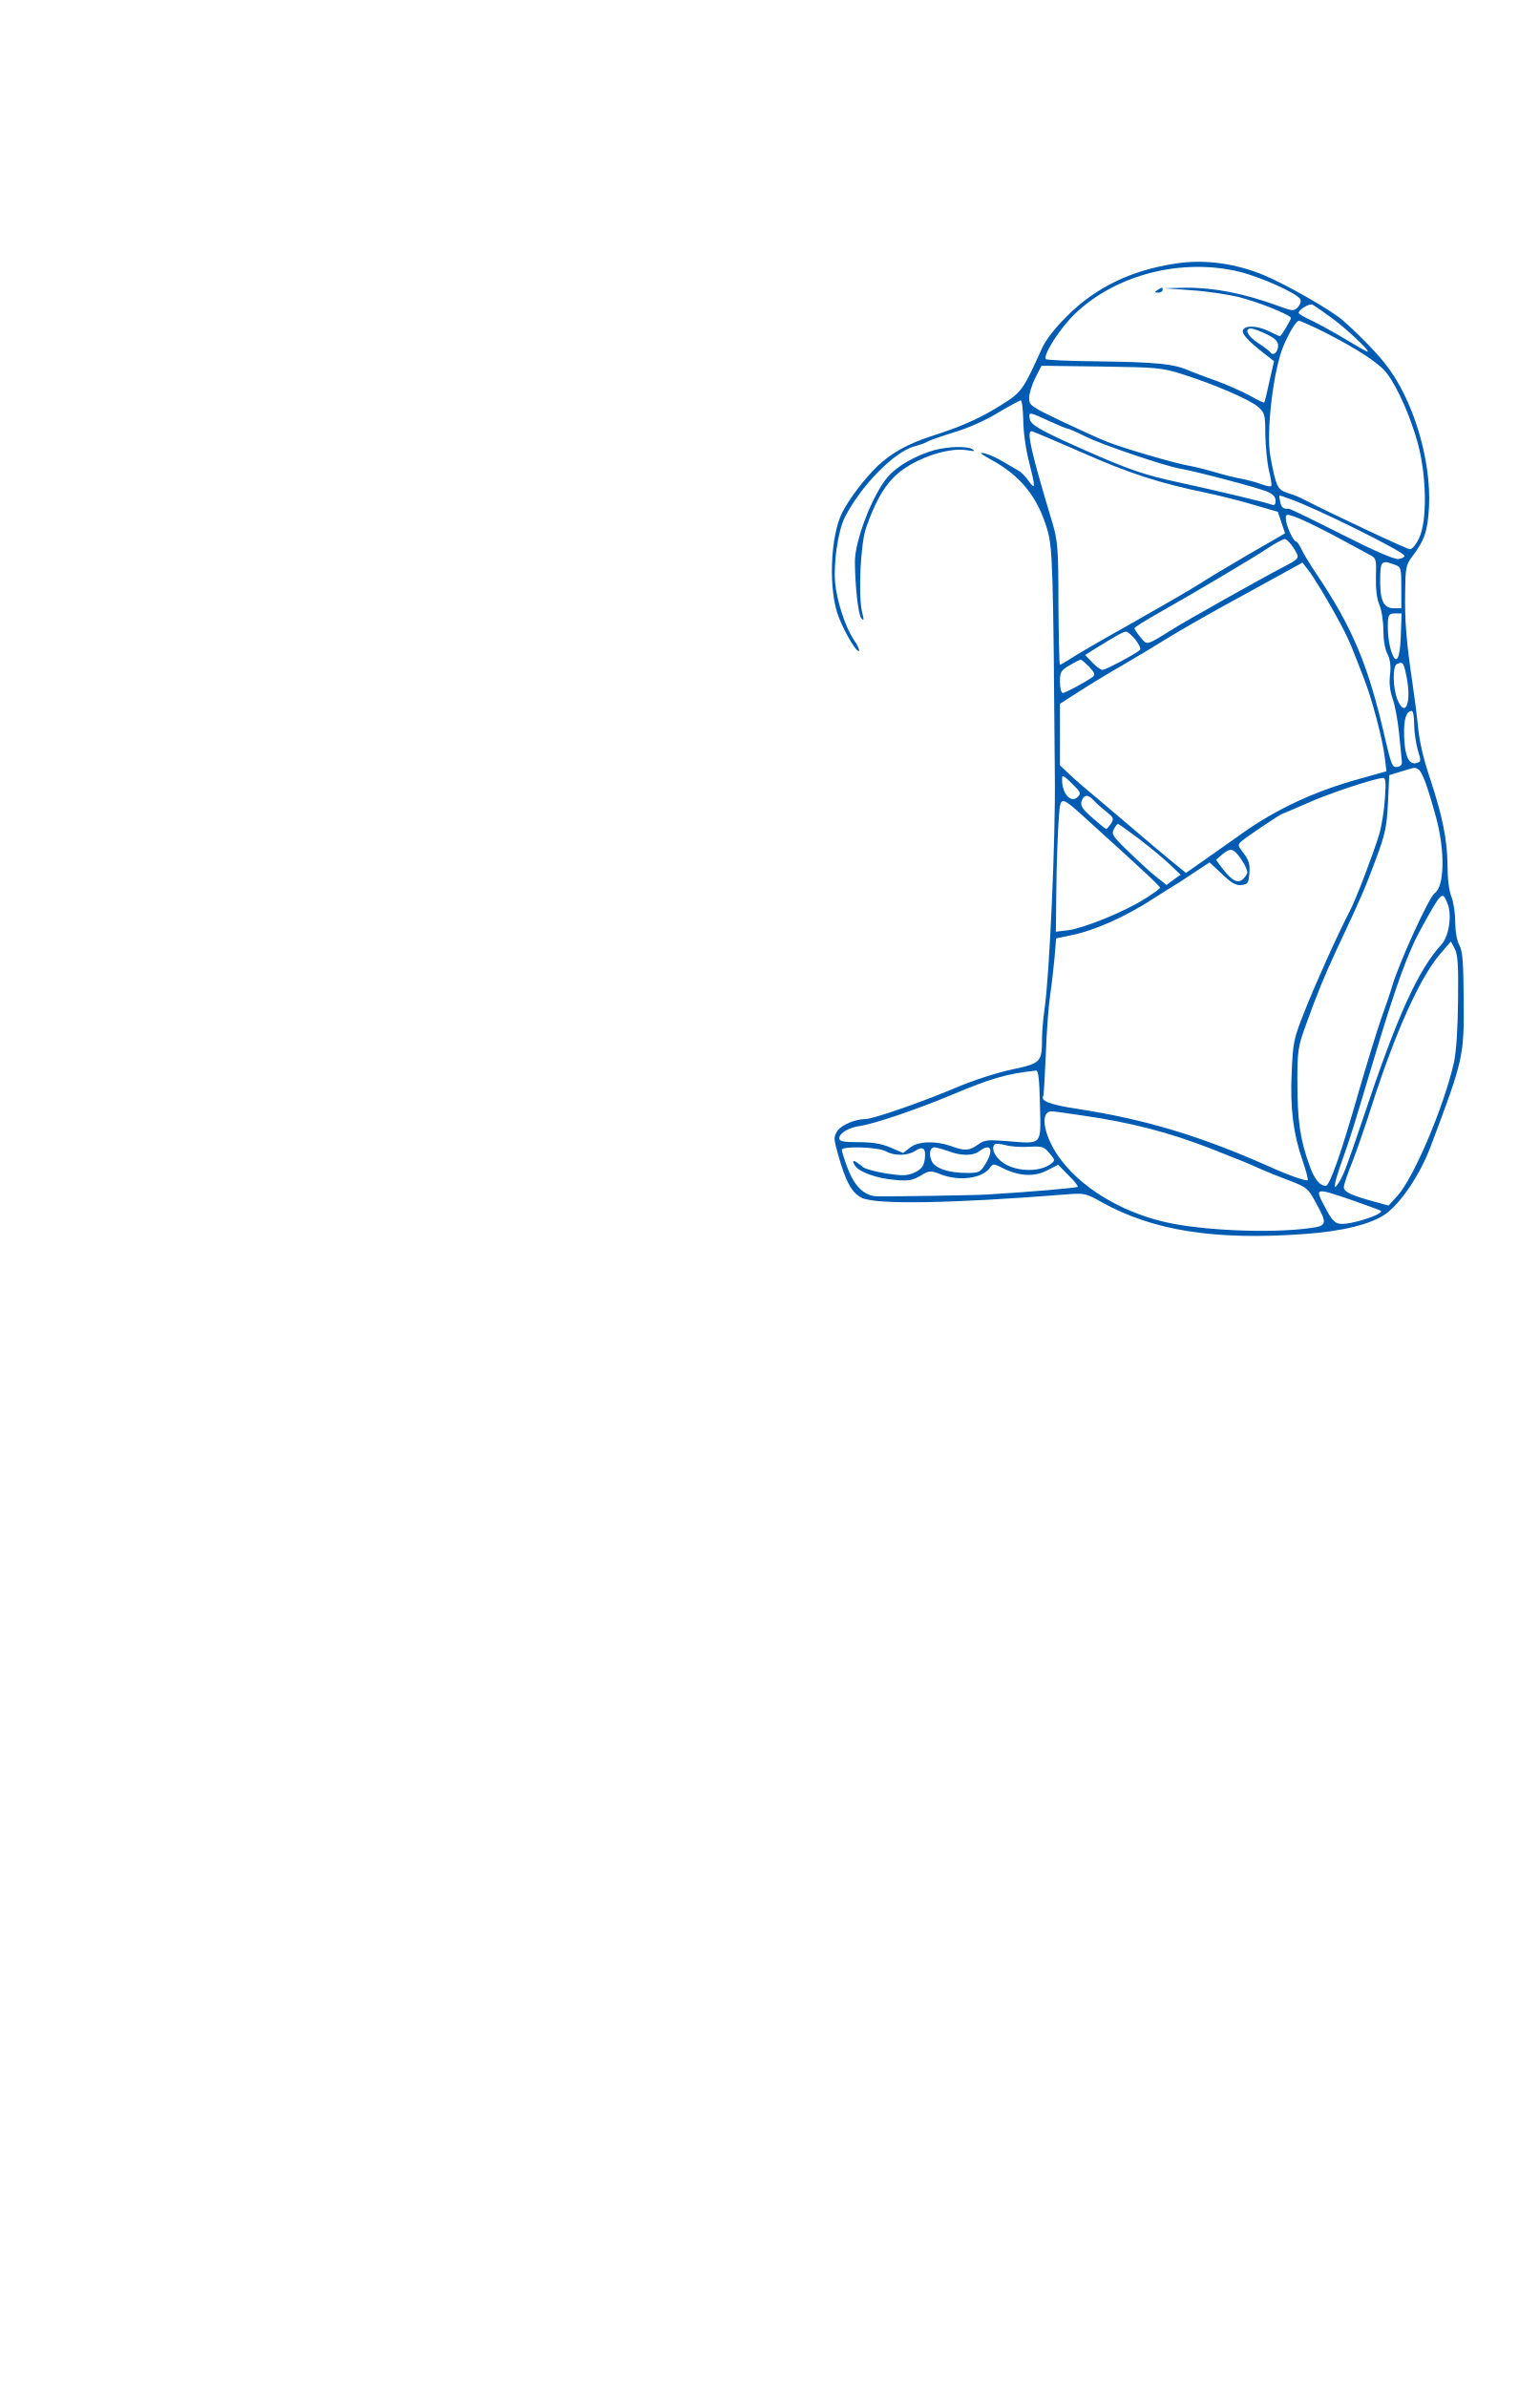
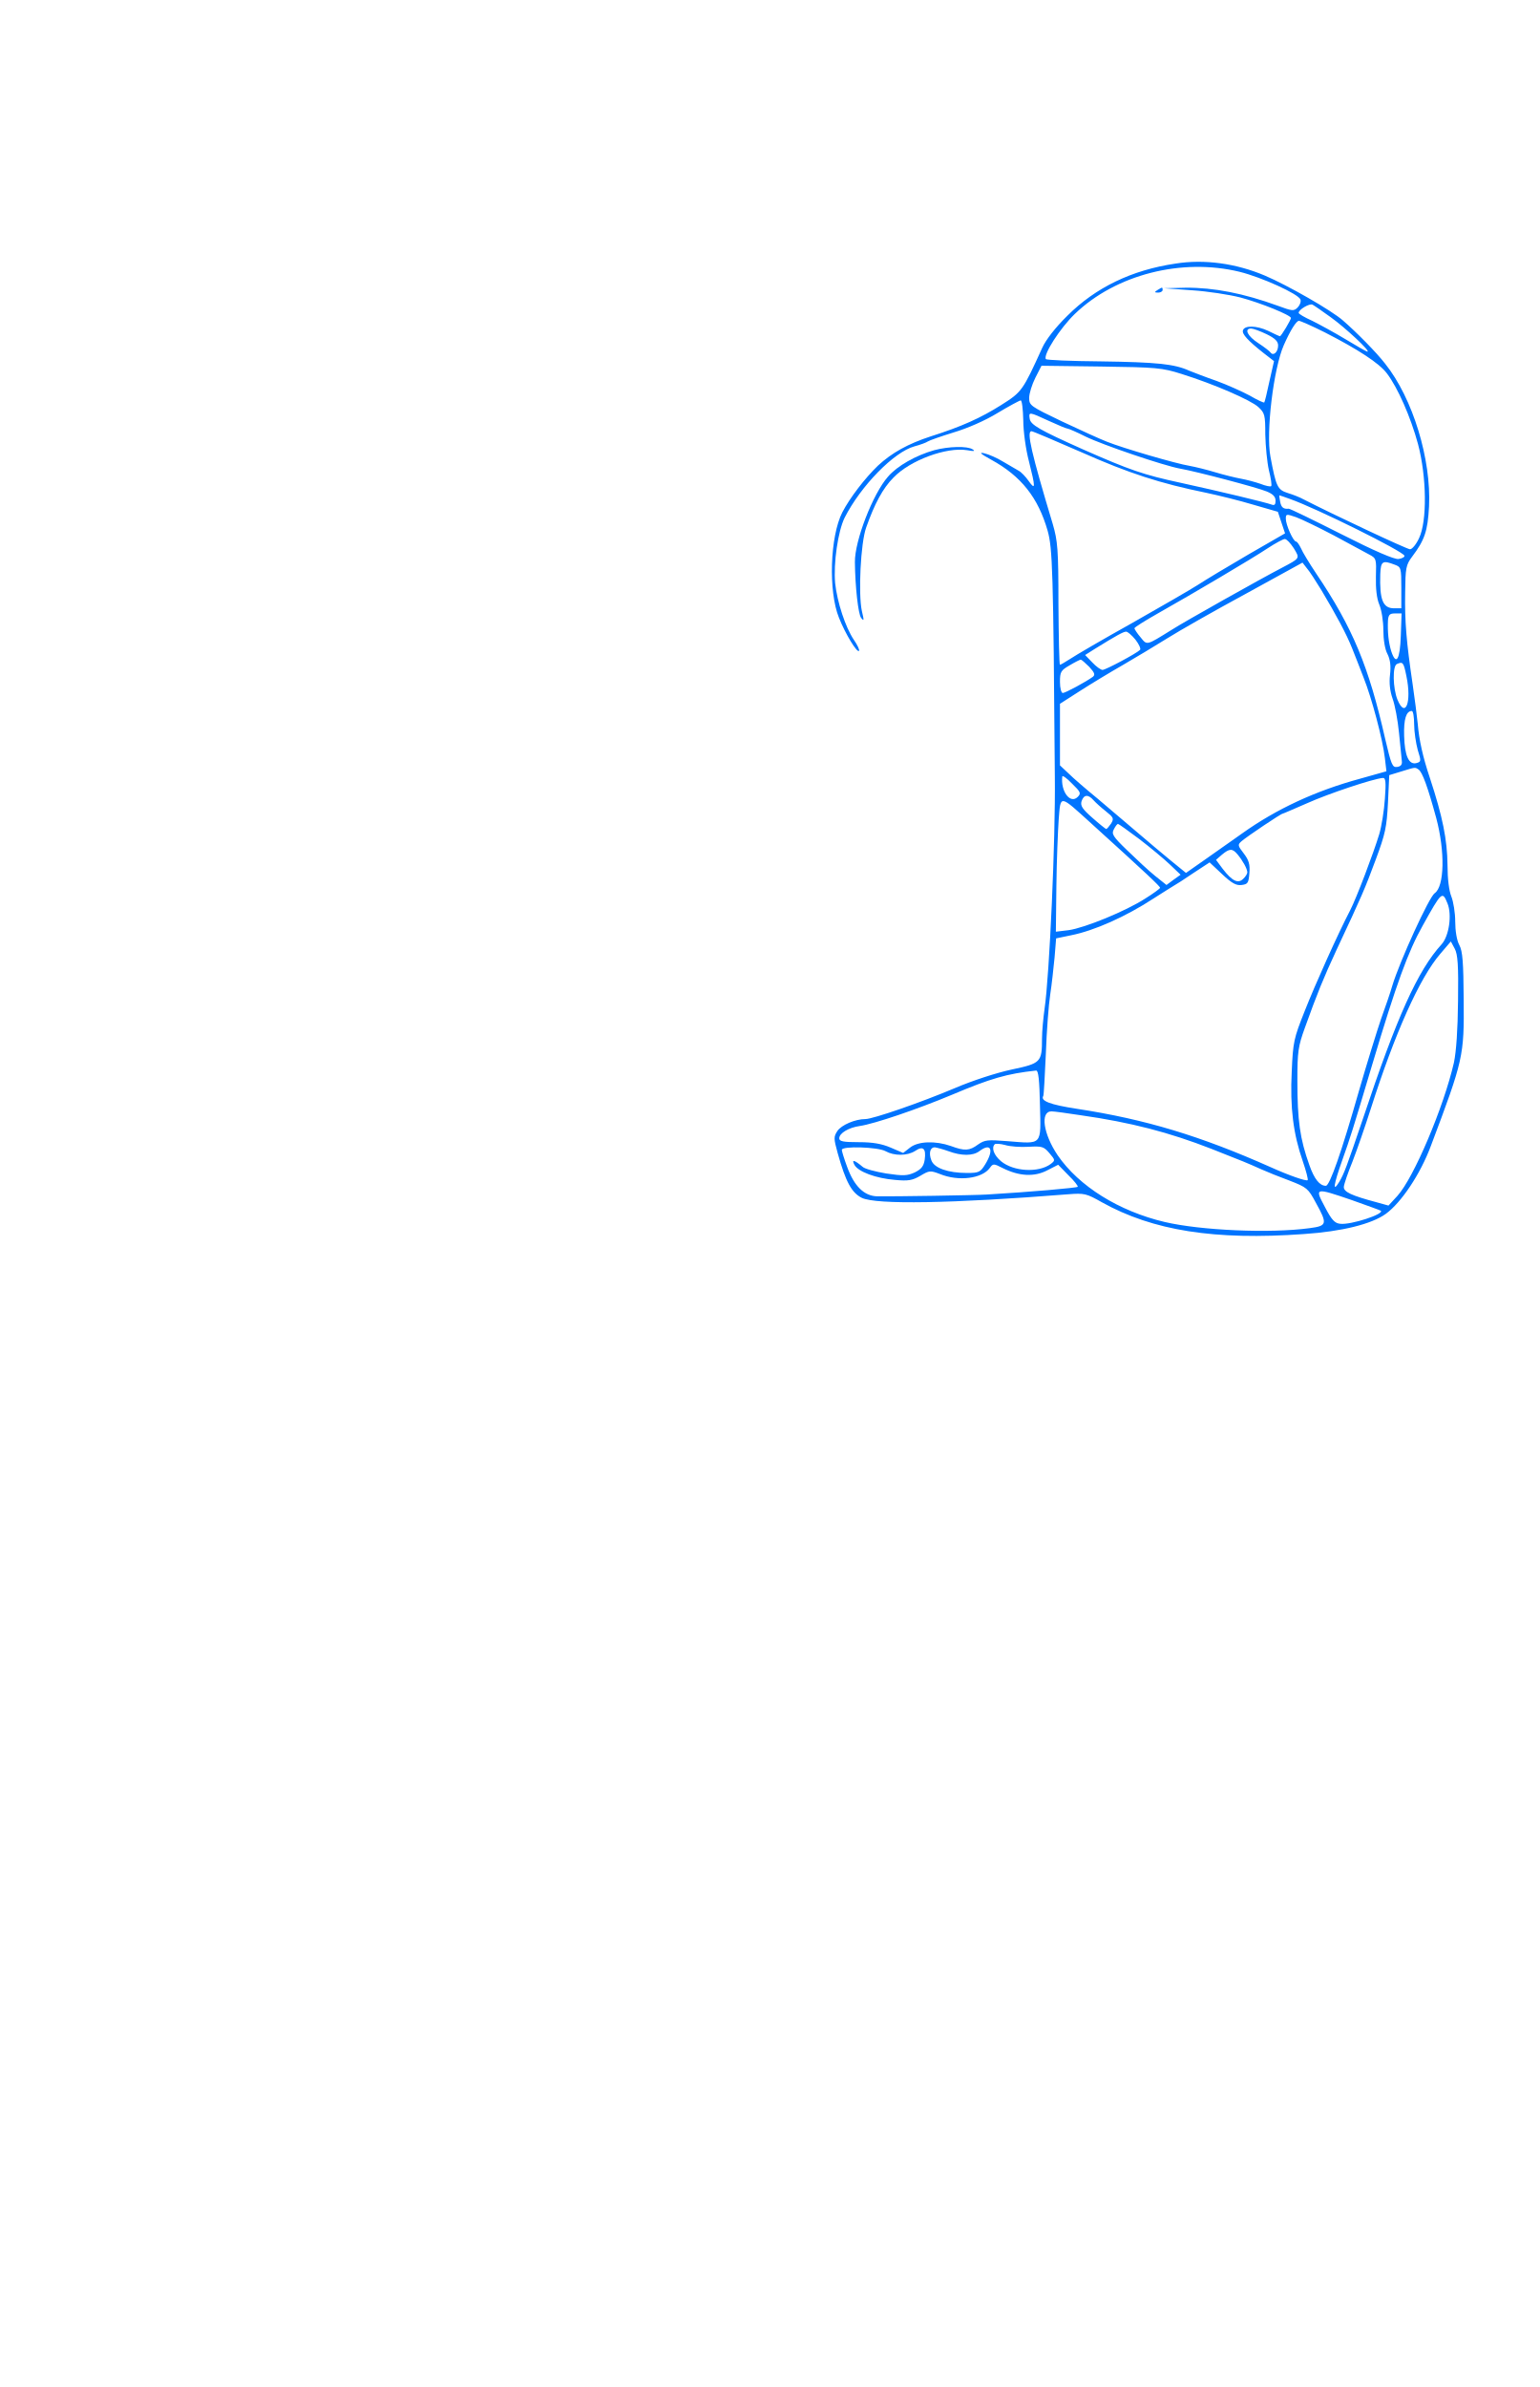
<svg xmlns="http://www.w3.org/2000/svg" version="1.0" width="600pt" height="930pt" viewBox="0 0 600 930" preserveAspectRatio="xMidYMid meet">
-   <g transform="translate(0,930) scale(0.1,-0.1)" fill="#005cb3" stroke="none">
+   <g transform="translate(0,930) scale(0.1,-0.1)" fill="#0074ff" stroke="none">
    <path d="M4580 8273 c-170 -25 -311 -93 -421 -203 -47 -46 -84 -94 -98 -125 -76 -167 -79 -172 -160 -223 -79 -50 -154 -84 -274 -122 -89 -29 -152 -64 -206 -114 -51 -49 -110 -126 -139 -182 -48 -94 -55 -308 -13 -411 25 -63 70 -137 78 -129 3 3 -6 23 -20 43 -33 49 -65 147 -73 221 -7 78 11 202 37 255 63 124 192 256 272 278 23 6 47 15 52 19 6 4 51 20 100 35 54 16 123 46 172 76 45 27 86 49 90 49 5 0 9 -35 10 -77 0 -43 10 -115 22 -160 26 -103 26 -115 -1 -77 -12 17 -29 35 -39 40 -9 5 -36 21 -60 35 -24 15 -57 29 -74 33 -22 5 -15 -2 27 -25 117 -64 183 -148 220 -277 19 -68 22 -153 28 -957 3 -245 -21 -777 -40 -905 -5 -36 -10 -88 -10 -117 0 -92 -5 -96 -118 -120 -57 -12 -153 -43 -223 -73 -130 -55 -318 -120 -347 -120 -40 0 -93 -23 -109 -46 -15 -23 -15 -29 1 -87 31 -111 54 -154 94 -174 56 -27 351 -22 804 14 63 5 71 3 131 -31 199 -111 440 -149 787 -124 149 10 265 39 320 79 60 44 134 154 175 264 127 337 130 350 128 571 -1 144 -4 188 -17 212 -10 18 -16 56 -16 92 0 33 -7 77 -15 97 -9 22 -15 68 -15 122 -1 100 -19 189 -69 341 -27 80 -42 148 -47 210 -3 30 -12 100 -20 155 -24 162 -31 244 -29 356 1 96 3 108 27 140 49 65 61 100 66 196 9 183 -63 421 -171 556 -33 43 -112 123 -164 168 -45 40 -217 138 -304 175 -113 48 -237 65 -349 47z m250 -32 c85 -21 229 -86 237 -108 3 -8 -2 -22 -11 -31 -15 -15 -21 -14 -78 7 -132 48 -249 71 -358 70 l-85 -2 110 -8 c61 -4 145 -17 188 -28 79 -21 197 -69 197 -80 0 -7 -38 -71 -43 -71 -2 0 -22 9 -46 21 -45 21 -92 22 -98 2 -5 -14 20 -41 81 -89 l40 -31 -18 -79 c-9 -43 -18 -80 -20 -82 -2 -2 -28 10 -57 27 -30 16 -88 42 -129 57 -41 14 -89 33 -107 40 -57 26 -128 33 -343 36 -116 1 -213 5 -215 9 -11 17 55 120 113 176 159 153 416 219 642 164z m355 -177 c56 -40 157 -134 143 -134 -4 0 -42 22 -85 48 -43 26 -102 58 -130 72 -29 13 -53 27 -53 31 0 13 43 38 54 32 6 -3 38 -25 71 -49z m-23 -59 c129 -66 212 -120 242 -160 42 -55 93 -171 121 -275 34 -128 36 -301 4 -367 -11 -24 -27 -43 -35 -43 -12 0 -301 136 -414 194 -14 8 -42 19 -62 25 -41 13 -46 25 -68 142 -18 94 12 343 52 434 26 59 49 95 59 95 6 0 51 -20 101 -45z m-227 -7 c33 -16 45 -28 45 -44 0 -25 -18 -42 -29 -28 -3 5 -25 22 -48 37 -42 27 -57 57 -28 57 8 0 35 -10 60 -22z m-331 -155 c125 -39 270 -102 299 -129 25 -23 27 -31 27 -107 1 -45 7 -108 14 -139 8 -31 12 -59 9 -62 -3 -3 -22 1 -42 9 -20 7 -54 16 -76 20 -22 4 -67 15 -100 25 -33 10 -78 21 -100 25 -51 8 -260 69 -322 94 -26 10 -105 46 -175 79 -123 59 -128 62 -128 92 0 17 11 52 24 78 l24 47 232 -3 c217 -3 238 -5 314 -29z m-517 -183 c35 -16 68 -30 73 -30 4 0 36 -14 70 -31 65 -32 306 -114 369 -125 63 -11 302 -74 337 -89 24 -10 34 -20 34 -36 0 -15 -4 -19 -15 -15 -24 9 -204 52 -355 85 -144 31 -199 50 -380 130 -170 76 -205 96 -208 120 -4 27 -3 27 75 -9z m129 -123 c183 -81 303 -120 484 -157 47 -10 129 -30 182 -46 l97 -28 14 -42 14 -42 -144 -83 c-79 -46 -167 -99 -196 -118 -28 -18 -144 -85 -257 -149 -113 -63 -221 -126 -240 -139 -19 -12 -37 -23 -40 -23 -3 0 -5 107 -6 237 0 214 -3 245 -22 311 -84 279 -103 362 -83 362 5 0 94 -38 197 -83z m810 -181 c103 -36 441 -204 446 -221 2 -5 -9 -11 -23 -13 -16 -2 -93 31 -223 97 -109 55 -201 100 -205 99 -20 -2 -29 5 -33 27 -3 14 -4 25 -3 25 1 0 20 -6 41 -14z m171 -142 c60 -32 121 -65 137 -74 29 -15 29 -18 27 -87 -1 -46 3 -84 13 -108 9 -21 16 -65 16 -100 0 -36 6 -75 16 -93 11 -22 14 -47 10 -81 -4 -33 0 -64 10 -93 9 -24 20 -83 25 -133 5 -49 10 -99 11 -110 2 -14 -4 -21 -18 -23 -19 -3 -23 8 -47 110 -64 282 -126 432 -269 644 -26 39 -53 83 -59 98 -7 14 -15 26 -19 26 -11 0 -40 65 -40 89 0 19 2 19 40 6 22 -8 88 -40 147 -71z m-156 -50 c24 -40 26 -38 -46 -76 -81 -42 -382 -211 -430 -242 -100 -62 -95 -61 -121 -29 -13 15 -23 31 -24 35 0 4 42 30 93 59 133 75 365 212 428 254 29 19 59 35 65 35 7 0 22 -16 35 -36z m108 -164 c59 -99 97 -170 119 -225 11 -27 31 -79 45 -115 31 -77 75 -242 83 -314 l6 -51 -103 -29 c-173 -47 -326 -118 -459 -213 -25 -18 -84 -59 -132 -93 l-87 -61 -59 48 c-32 26 -92 77 -133 112 -41 35 -110 93 -153 130 -44 36 -95 80 -113 98 l-33 31 0 120 0 120 78 50 c42 27 118 73 167 101 50 29 128 76 173 104 46 29 183 107 305 173 l222 122 17 -22 c10 -11 35 -50 57 -86z m285 100 c25 -9 26 -13 26 -90 l0 -80 -28 0 c-44 0 -57 33 -54 133 2 51 9 55 56 37z m24 -277 c-3 -93 -18 -118 -37 -61 -11 35 -15 76 -13 121 2 22 7 27 27 27 l26 0 -3 -87z m-1034 -15 c14 -18 22 -36 18 -40 -14 -14 -134 -78 -146 -78 -7 0 -25 13 -40 29 l-28 29 38 24 c87 54 110 66 121 67 6 1 23 -14 37 -31z m-180 -106 c21 -23 24 -31 14 -39 -26 -19 -107 -63 -117 -63 -6 0 -11 19 -11 43 0 39 3 45 38 65 20 12 40 22 43 22 3 0 18 -13 33 -28z m1236 -37 c21 -101 -4 -166 -35 -91 -18 44 -20 132 -2 139 23 10 26 7 37 -48z m30 -187 c0 -29 7 -74 14 -100 14 -44 13 -46 -5 -51 -30 -8 -46 29 -48 106 -2 65 8 97 30 97 5 0 9 -24 9 -52z m17 -176 c15 -10 36 -68 69 -189 35 -131 32 -267 -6 -293 -22 -15 -137 -267 -165 -360 -7 -25 -27 -83 -44 -130 -16 -47 -55 -173 -86 -280 -68 -239 -114 -370 -129 -370 -24 0 -45 26 -64 80 -37 103 -47 174 -47 330 0 112 3 133 29 205 48 134 73 195 124 305 100 213 110 237 152 350 38 102 43 127 48 222 l5 108 46 14 c58 18 54 17 68 8z m-1328 -107 c-29 -29 -67 22 -60 80 1 5 18 -7 38 -28 34 -33 36 -38 22 -52z m1197 -7 c-3 -46 -13 -108 -22 -138 -22 -73 -88 -247 -113 -296 -48 -92 -136 -288 -177 -392 -43 -108 -46 -121 -51 -237 -7 -140 6 -243 43 -349 13 -38 22 -72 19 -74 -5 -5 -72 18 -145 51 -272 121 -486 186 -754 227 -105 16 -143 31 -131 50 2 3 6 77 10 165 3 88 11 192 17 230 6 39 13 104 17 145 l6 74 58 12 c91 18 214 73 321 143 39 25 76 48 81 51 6 3 39 24 74 48 l64 42 49 -46 c37 -35 55 -45 76 -42 24 3 27 8 30 46 3 34 -2 51 -22 77 -24 31 -24 34 -8 48 21 18 153 107 160 107 2 0 45 19 96 41 80 36 256 95 294 98 11 1 13 -16 8 -81z m-1135 -6 c8 -9 30 -29 48 -43 30 -24 32 -28 20 -48 -8 -11 -16 -21 -19 -21 -3 1 -27 20 -54 44 -39 34 -47 47 -42 64 9 27 26 28 47 4z m-6 -93 c215 -195 265 -242 265 -248 0 -3 -26 -22 -58 -42 -76 -49 -235 -114 -298 -123 l-50 -6 2 177 c1 98 6 215 9 260 8 98 1 99 130 -18z m184 -58 c43 -33 96 -77 119 -99 l42 -40 -28 -20 -27 -20 -45 36 c-25 20 -73 65 -108 99 -56 54 -62 64 -52 82 6 12 13 21 16 21 3 0 40 -27 83 -59z m383 -60 c20 -24 38 -56 38 -70 0 -5 -7 -17 -16 -25 -20 -20 -43 -9 -80 39 l-26 35 23 20 c30 25 41 25 61 1z m818 -191 c18 -44 6 -127 -23 -159 -93 -102 -174 -281 -307 -681 -63 -186 -73 -213 -92 -245 -27 -44 -22 -11 12 85 31 87 40 115 116 370 95 318 140 442 198 545 74 133 76 134 96 85z m41 -379 c-1 -113 -7 -198 -16 -241 -40 -174 -156 -448 -220 -519 l-35 -38 -47 13 c-97 26 -128 40 -127 60 1 11 16 55 34 99 17 44 49 136 71 205 93 292 190 510 271 604 l41 48 15 -28 c12 -22 15 -66 13 -203z m-1629 -406 c4 -160 11 -152 -128 -141 -76 6 -87 5 -113 -13 -34 -25 -52 -26 -106 -6 -60 21 -127 19 -159 -6 l-27 -21 -49 21 c-35 15 -70 21 -124 21 -60 0 -76 3 -76 15 0 20 37 42 80 48 56 8 224 65 360 122 149 63 214 82 327 94 9 1 13 -37 15 -134z m158 -40 c197 -28 346 -67 510 -131 127 -50 137 -54 195 -80 22 -10 72 -30 110 -44 67 -26 72 -30 102 -86 46 -83 44 -90 -24 -99 -155 -21 -424 -9 -565 24 -178 42 -334 139 -417 260 -56 83 -69 171 -24 171 10 0 61 -7 113 -15z m-202 -123 c52 3 59 1 81 -25 23 -27 23 -28 5 -42 -47 -35 -145 -30 -194 11 -28 24 -38 52 -24 66 3 3 21 2 40 -3 19 -6 60 -9 92 -7z m-558 -17 c34 -19 85 -19 116 1 31 21 43 9 37 -34 -4 -26 -13 -37 -39 -50 -29 -13 -44 -14 -111 -4 -42 7 -84 18 -92 26 -32 27 -44 30 -32 8 14 -27 84 -53 158 -59 52 -5 68 -2 99 16 35 21 39 21 76 7 73 -30 165 -18 195 24 12 17 15 17 50 -1 64 -32 123 -35 173 -9 l43 22 40 -41 c23 -22 39 -43 36 -45 -4 -4 -183 -20 -354 -30 -45 -3 -370 -8 -427 -7 -51 1 -90 40 -117 114 -12 32 -21 62 -21 67 0 16 142 11 170 -5z m245 0 c51 -19 96 -19 121 0 45 34 58 6 23 -51 -19 -31 -25 -34 -71 -34 -74 0 -128 19 -139 49 -11 28 -5 51 13 51 7 -1 31 -7 53 -15z m1573 -191 c59 -21 109 -39 112 -41 15 -13 -117 -56 -158 -51 -22 2 -34 16 -60 66 -40 75 -40 76 106 26z" />
    <path d="M4510 8170 c-13 -8 -12 -10 3 -10 9 0 17 5 17 10 0 12 -1 12 -20 0z" />
    <path d="M3640 7546 c-71 -20 -144 -61 -180 -103 -59 -67 -130 -250 -129 -333 1 -97 13 -202 24 -217 12 -15 12 -11 3 27 -14 65 -5 264 17 325 32 91 65 153 106 194 65 68 207 120 287 107 27 -5 33 -4 22 3 -20 14 -94 12 -150 -3z" />
  </g>
</svg>
